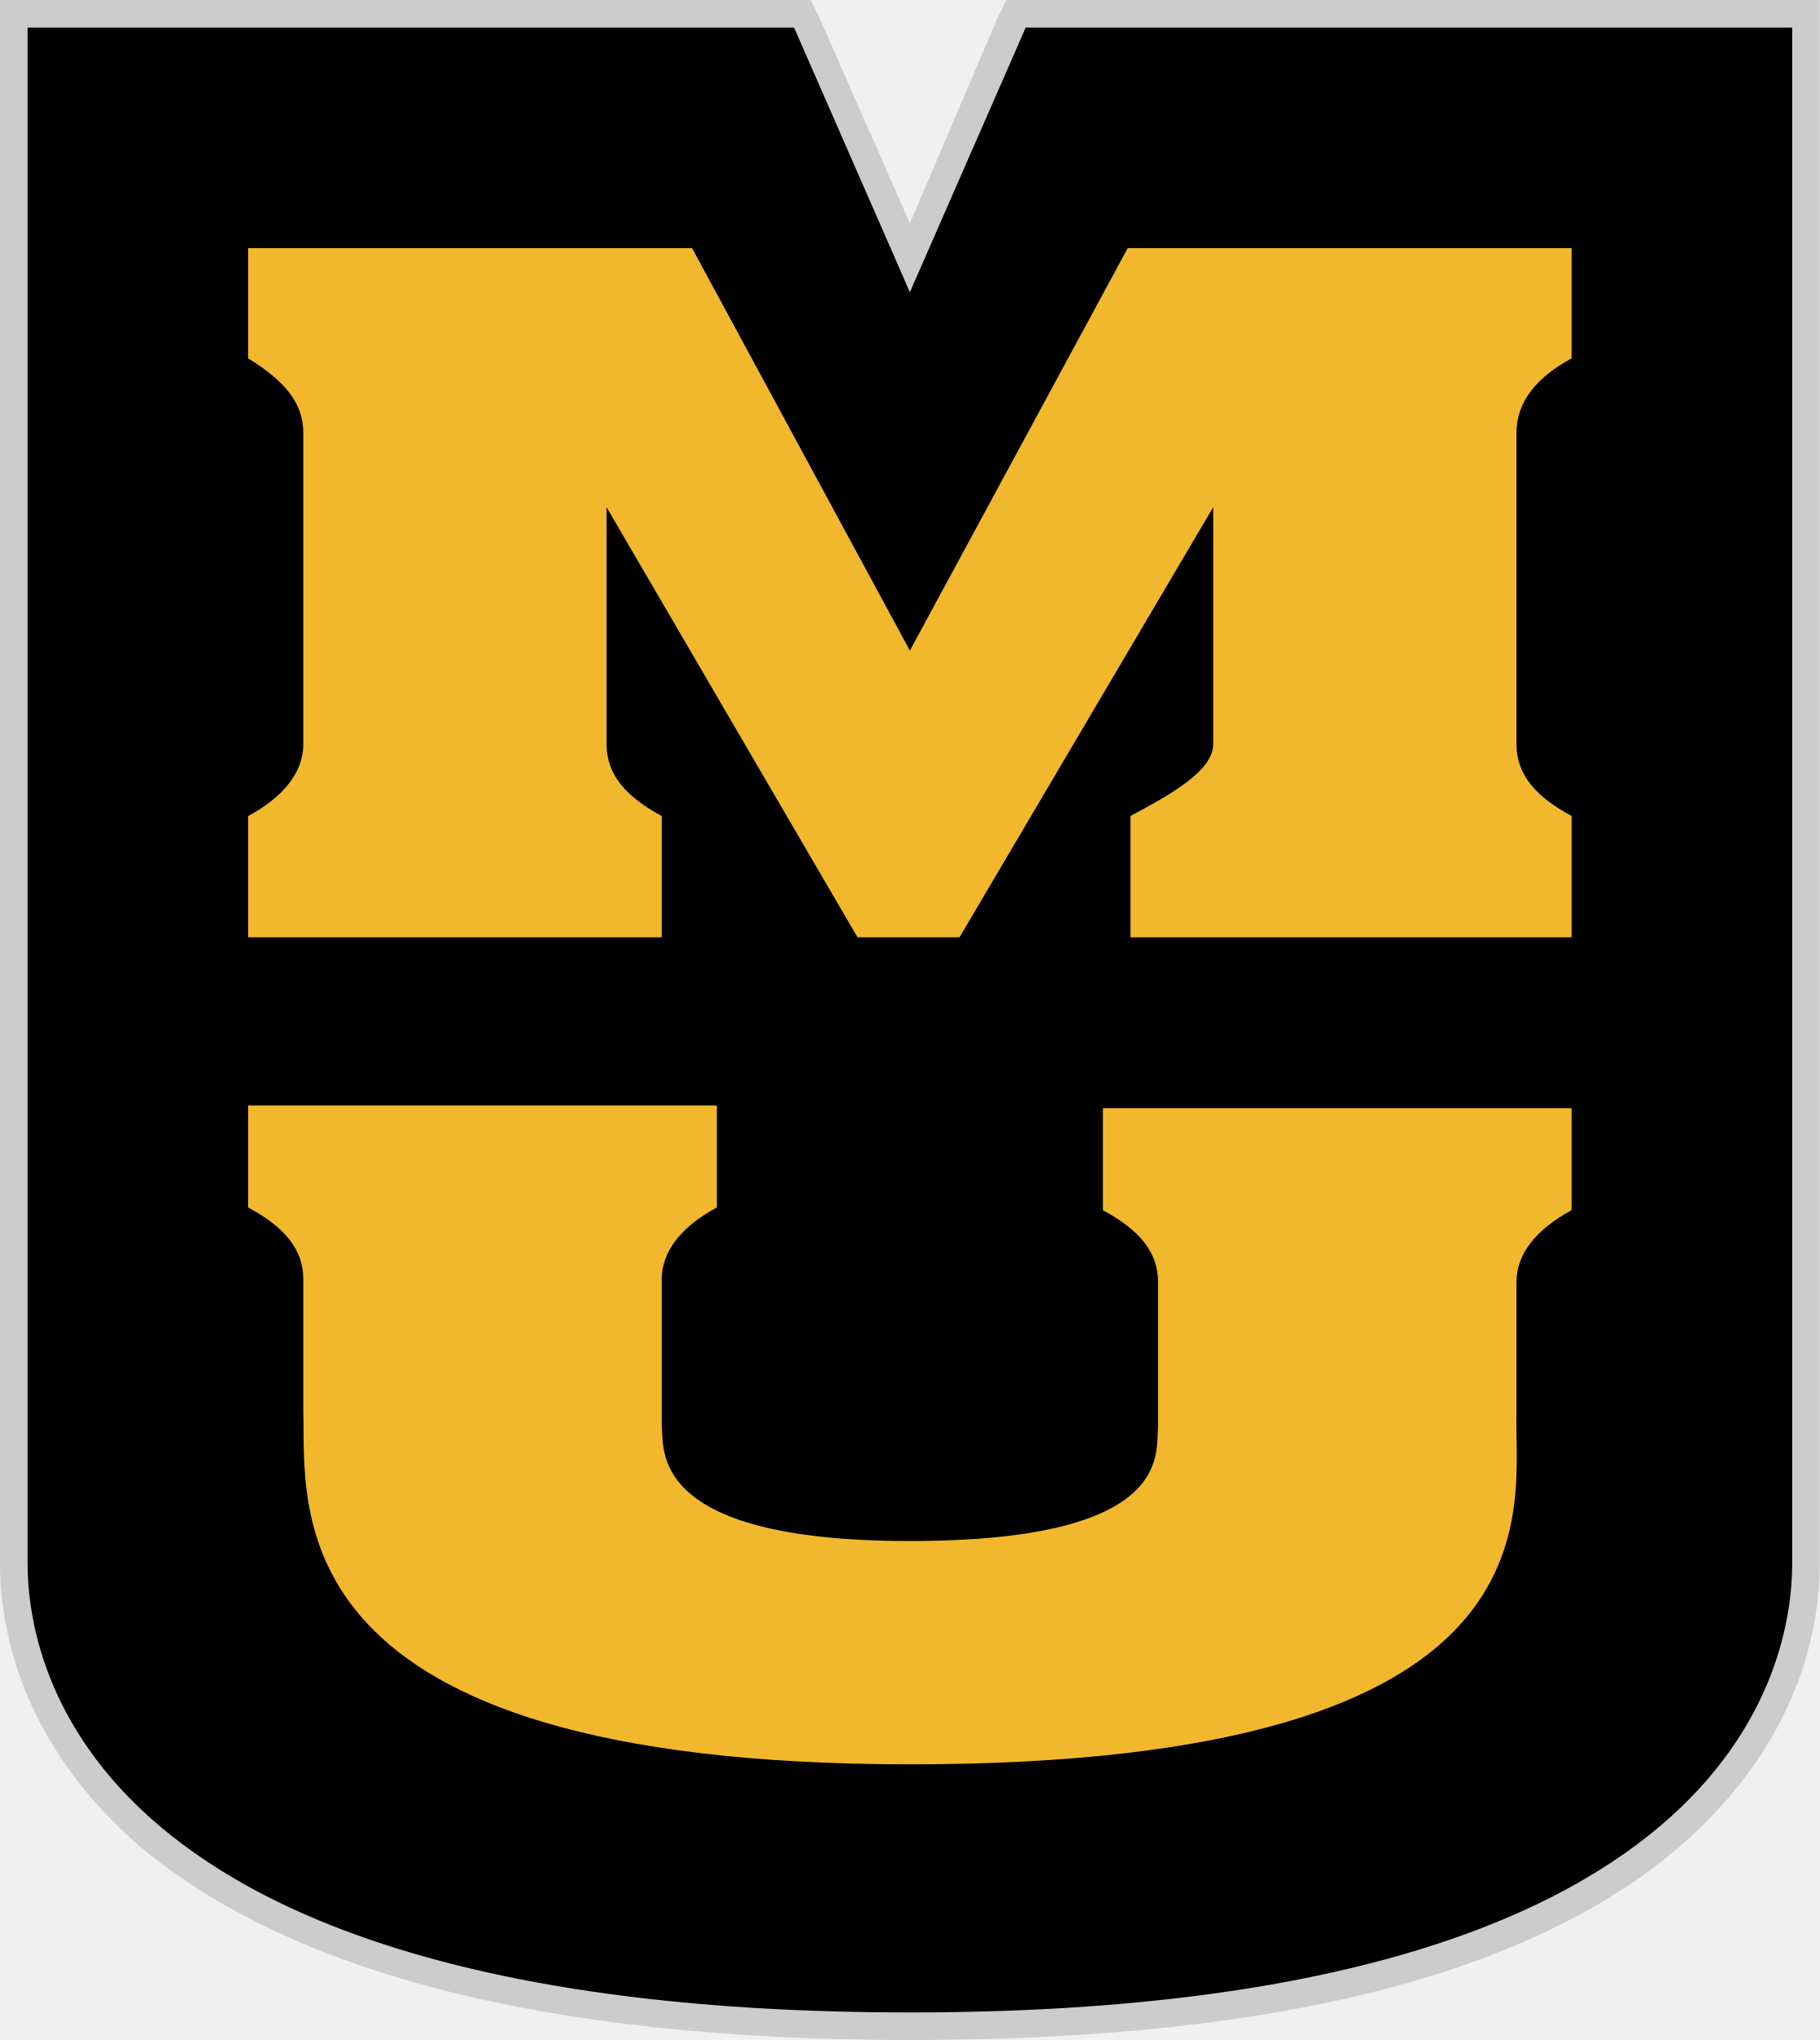
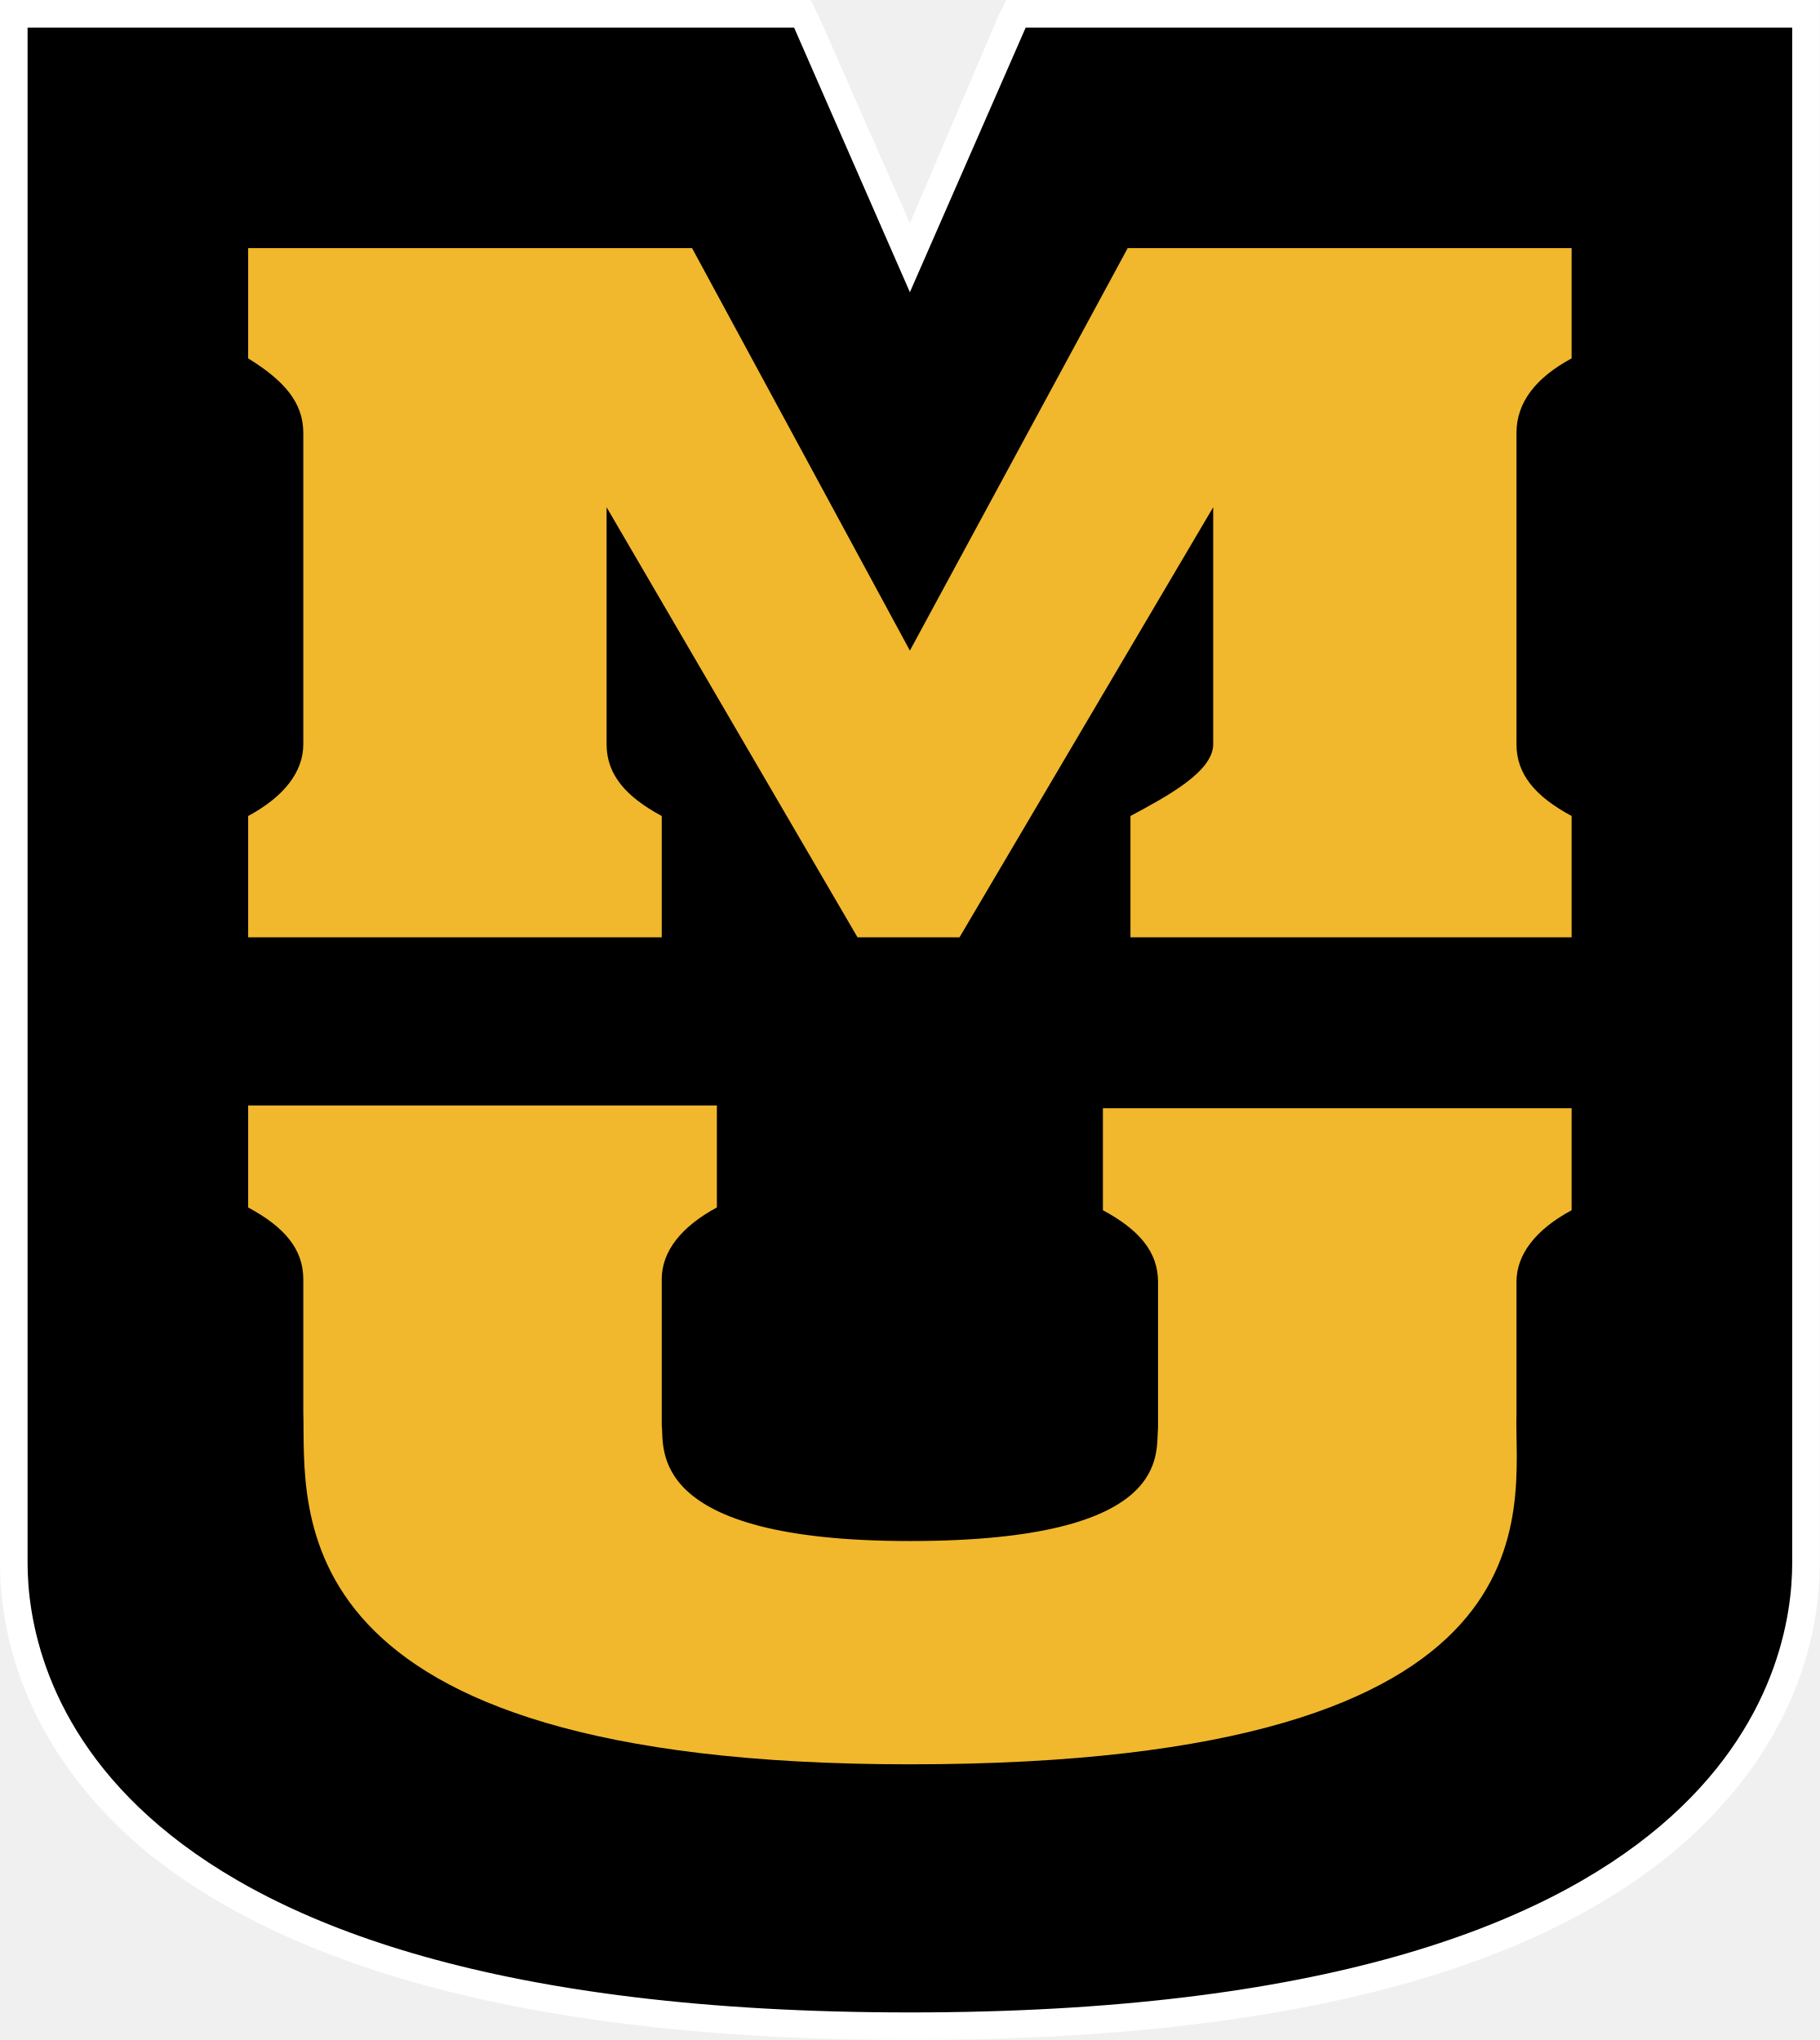
<svg xmlns="http://www.w3.org/2000/svg" version="1.0" id="default" x="0px" y="0px" width="66px" height="74px" viewBox="0 0 66 74" enable-background="new 0 0 66 74" xml:space="preserve">
  <g>
    <path d="M33,73.5c-12.9,0-22.2-2.3-27.5-6.9c-4.3-3.6-5-7.8-5-9.9V0.5h28.6L33,9.4l3.9-8.9h28.6v56.2C65.5,60.7,63.2,73.5,33,73.5z   " />
-     <path fill="#CCCCCC" d="M65,1v55.7C65,60.4,62.9,73,33,73S1,60.4,1,56.7V1h27.8l4.2,9.6L37.2,1H65 M66,0h-1H37.2h-0.7l-0.3,0.6   L33,8.1l-3.3-7.5L29.4,0h-0.7H1H0v1v55.7C0,59,0.7,63.2,5.1,67c5.5,4.6,14.8,7,27.9,7s22.4-2.3,27.9-7C65.3,63.2,66,59,66,56.7V1V0   L66,0z" />
+     <path fill="#FFFFFF" d="M65,1v55.7C65,60.4,62.9,73,33,73S1,60.4,1,56.7V1h27.8l4.2,9.6L37.2,1H65 M66,0h-1H37.2h-0.7l-0.3,0.6   L33,8.1l-3.3-7.5L29.4,0h-0.7H1H0v1v55.7C0,59,0.7,63.2,5.1,67c5.5,4.6,14.8,7,27.9,7s22.4-2.3,27.9-7C65.3,63.2,66,59,66,56.7V1V0   L66,0z" />
  </g>
  <path fill="#F1B82D" d="M42,51.8v-5.3c0-1.1-0.7-1.9-2-2.6v-3.7h0.3H57v3.7c-1.3,0.7-2,1.6-2,2.6v4.8C54.9,54.7,57,64,33,64  c-23.2,0-21.9-9.3-22-12.8v-4.8c0-1.1-0.7-1.9-2-2.6v-3.7h17l0,0v3.7c-1.3,0.7-2,1.6-2,2.6v5.3c0.1,0.8-0.6,4.2,9,4.2  S41.9,52.7,42,51.8z" />
  <path fill="#F1B82D" d="M33,23.6L40.9,9H57v4c-1.3,0.7-2,1.6-2,2.7V27c0,1.1,0.7,1.9,2,2.6V34H41v-4.4c1.3-0.7,3-1.6,3-2.6v-8.6  L34.8,34h-3.7L22,18.4V27c0,1.1,0.7,1.9,2,2.6V34H9v-4.4c1.3-0.7,2-1.6,2-2.6V15.7c0-1.1-0.7-1.9-2-2.7V9h16.1L33,23.6" />
  <g>
</g>
  <g>
</g>
  <g>
</g>
  <g>
</g>
  <g>
</g>
  <g>
</g>
  <g>
</g>
  <g>
</g>
  <g>
</g>
  <g>
</g>
  <g>
</g>
  <g>
</g>
  <g>
</g>
  <g>
</g>
  <g>
</g>
</svg>
